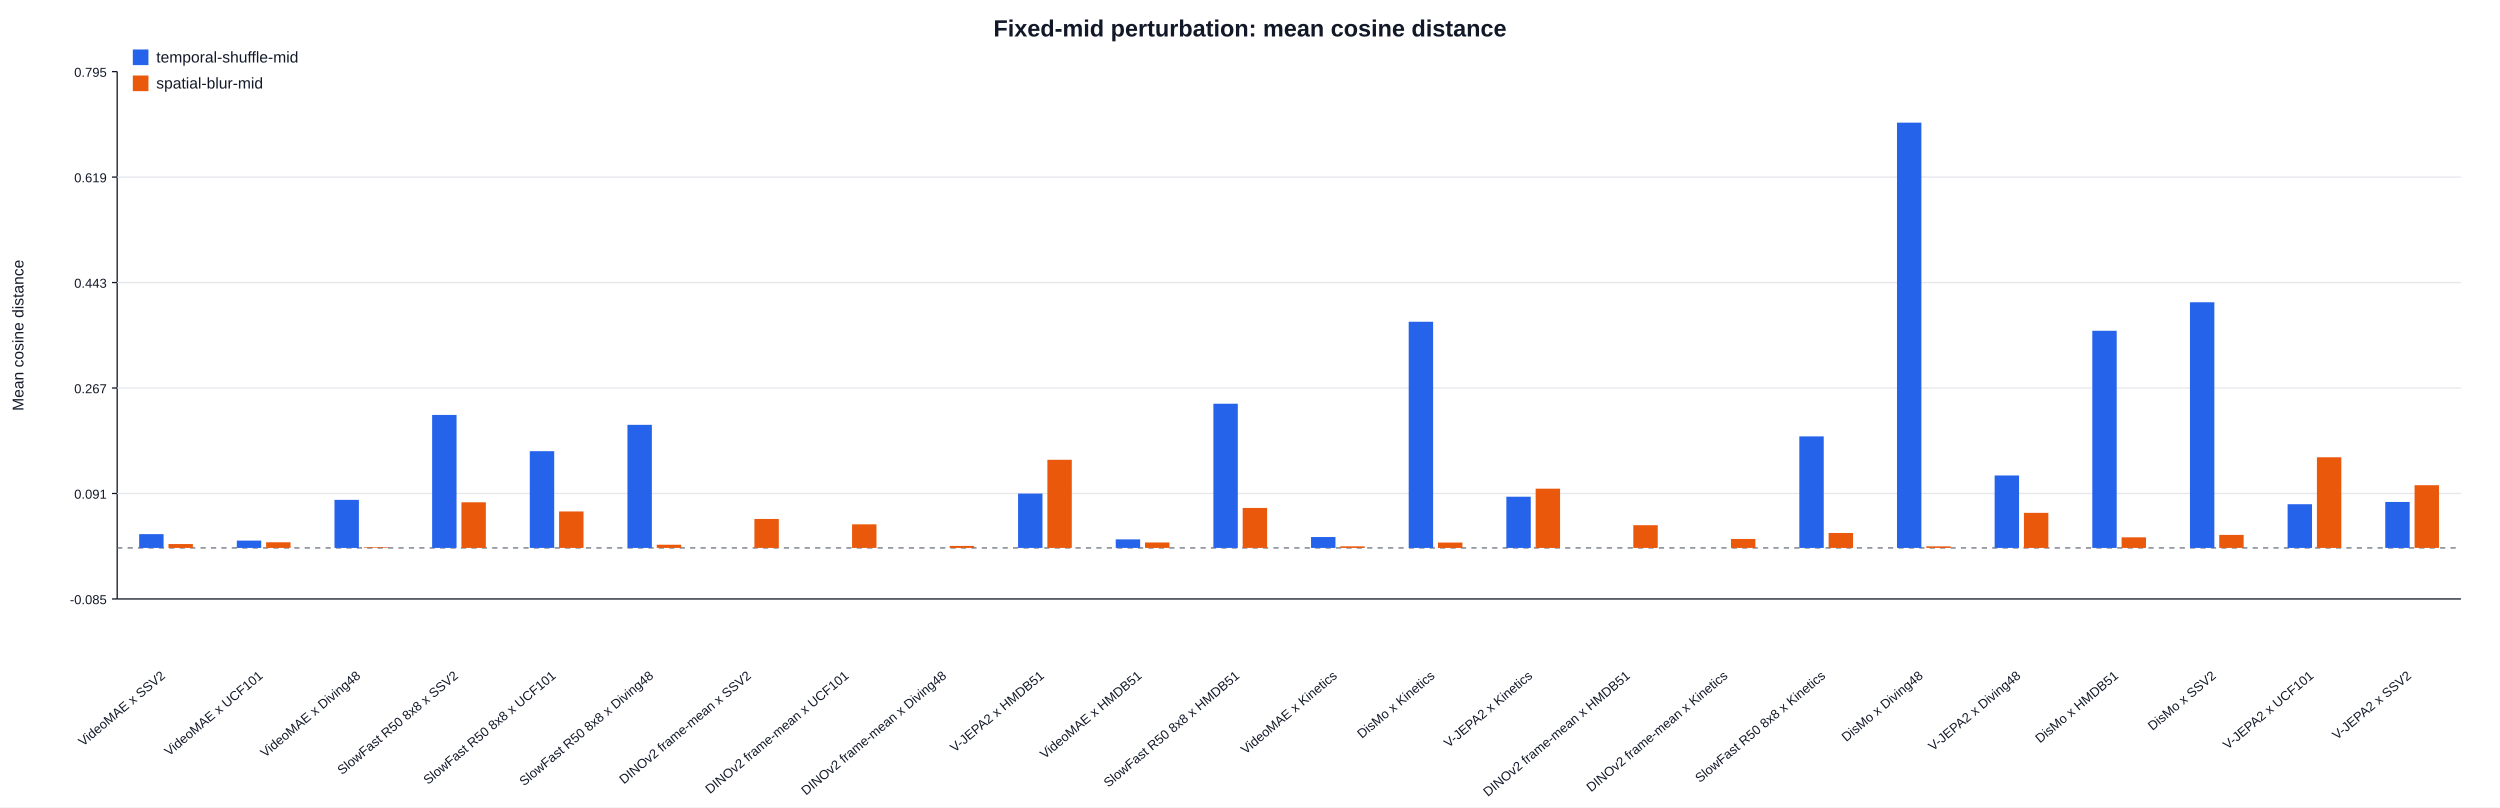
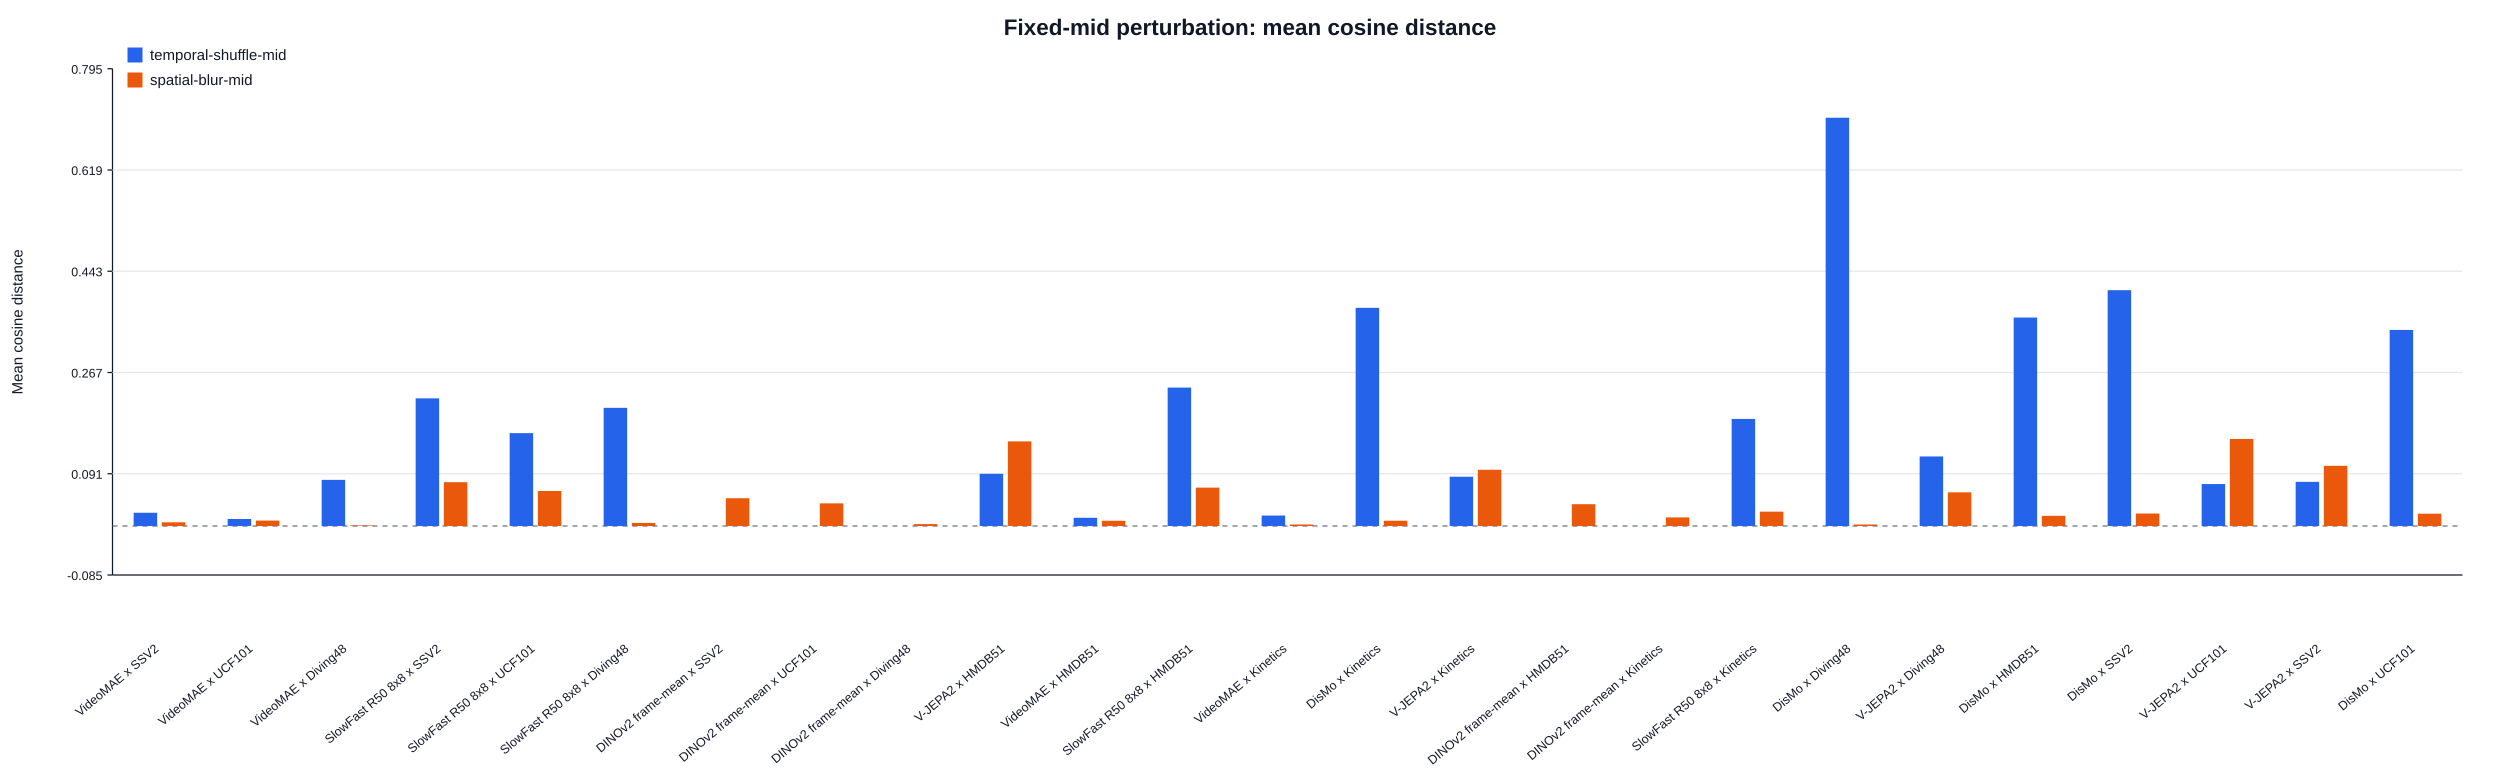
- <svg xmlns="http://www.w3.org/2000/svg" width="1920" height="620" viewBox="0 0 1920 620">
+ <svg xmlns="http://www.w3.org/2000/svg" width="2000" height="620" viewBox="0 0 2000 620">
  <rect width="100%" height="100%" fill="#ffffff" />
  <style>text { font-family: Arial, Helvetica, sans-serif; fill: #111827; }</style>
-   <text x="960.00" y="28.00" font-size="18" font-weight="700" text-anchor="middle">Fixed-mid perturbation: mean cosine distance</text>
+   <text x="1000.00" y="28.00" font-size="18" font-weight="700" text-anchor="middle">Fixed-mid perturbation: mean cosine distance</text>
  <text x="18.00" y="257.50" font-size="12" font-weight="400" text-anchor="middle" transform="rotate(-90 18.00 257.50)">Mean cosine distance</text>
-   <line x1="90" y1="460" x2="1890" y2="460" stroke="#111827" stroke-width="1" />
+   <line x1="90" y1="460" x2="1970" y2="460" stroke="#111827" stroke-width="1" />
  <line x1="90" y1="55" x2="90" y2="460" stroke="#111827" stroke-width="1" />
  <line x1="86" y1="460.00" x2="90" y2="460.00" stroke="#111827" />
  <text x="82.00" y="464.00" font-size="10" font-weight="400" text-anchor="end">-0.085</text>
  <line x1="86" y1="379.00" x2="90" y2="379.00" stroke="#111827" />
  <text x="82.00" y="383.00" font-size="10" font-weight="400" text-anchor="end">0.091</text>
-   <line x1="90" y1="379.00" x2="1890" y2="379.00" stroke="#e5e7eb" stroke-width="1" />
+   <line x1="90" y1="379.00" x2="1970" y2="379.00" stroke="#e5e7eb" stroke-width="1" />
  <line x1="86" y1="298.00" x2="90" y2="298.00" stroke="#111827" />
  <text x="82.00" y="302.00" font-size="10" font-weight="400" text-anchor="end">0.267</text>
-   <line x1="90" y1="298.00" x2="1890" y2="298.00" stroke="#e5e7eb" stroke-width="1" />
+   <line x1="90" y1="298.00" x2="1970" y2="298.00" stroke="#e5e7eb" stroke-width="1" />
  <line x1="86" y1="217.00" x2="90" y2="217.00" stroke="#111827" />
  <text x="82.00" y="221.00" font-size="10" font-weight="400" text-anchor="end">0.443</text>
-   <line x1="90" y1="217.00" x2="1890" y2="217.00" stroke="#e5e7eb" stroke-width="1" />
+   <line x1="90" y1="217.00" x2="1970" y2="217.00" stroke="#e5e7eb" stroke-width="1" />
  <line x1="86" y1="136.00" x2="90" y2="136.00" stroke="#111827" />
  <text x="82.00" y="140.00" font-size="10" font-weight="400" text-anchor="end">0.619</text>
-   <line x1="90" y1="136.00" x2="1890" y2="136.00" stroke="#e5e7eb" stroke-width="1" />
+   <line x1="90" y1="136.00" x2="1970" y2="136.00" stroke="#e5e7eb" stroke-width="1" />
  <line x1="86" y1="55.00" x2="90" y2="55.00" stroke="#111827" />
  <text x="82.00" y="59.00" font-size="10" font-weight="400" text-anchor="end">0.795</text>
-   <line x1="90" y1="420.81" x2="1890" y2="420.81" stroke="#6b7280" stroke-dasharray="4 4" />
-   <rect x="106.88" y="410.21" width="18.75" height="10.60" fill="#2563eb" />
-   <rect x="129.38" y="417.83" width="18.75" height="2.98" fill="#ea580c" />
-   <text x="127.50" y="520.00" font-size="10" font-weight="400" text-anchor="end" transform="rotate(-40 127.50 520.00)">VideoMAE x SSV2</text>
-   <rect x="181.88" y="415.18" width="18.75" height="5.63" fill="#2563eb" />
-   <rect x="204.38" y="416.46" width="18.75" height="4.35" fill="#ea580c" />
-   <text x="202.50" y="520.00" font-size="10" font-weight="400" text-anchor="end" transform="rotate(-40 202.50 520.00)">VideoMAE x UCF101</text>
-   <rect x="256.88" y="383.89" width="18.75" height="36.92" fill="#2563eb" />
-   <rect x="279.38" y="420.32" width="18.75" height="0.49" fill="#ea580c" />
-   <text x="277.50" y="520.00" font-size="10" font-weight="400" text-anchor="end" transform="rotate(-40 277.50 520.00)">VideoMAE x Diving48</text>
-   <rect x="331.88" y="318.67" width="18.75" height="102.13" fill="#2563eb" />
-   <rect x="354.38" y="385.75" width="18.75" height="35.05" fill="#ea580c" />
-   <text x="352.50" y="520.00" font-size="10" font-weight="400" text-anchor="end" transform="rotate(-40 352.50 520.00)">SlowFast R50 8x8 x SSV2</text>
-   <rect x="406.88" y="346.51" width="18.75" height="74.29" fill="#2563eb" />
-   <rect x="429.38" y="392.80" width="18.75" height="28.00" fill="#ea580c" />
-   <text x="427.50" y="520.00" font-size="10" font-weight="400" text-anchor="end" transform="rotate(-40 427.50 520.00)">SlowFast R50 8x8 x UCF101</text>
-   <rect x="481.88" y="326.27" width="18.75" height="94.54" fill="#2563eb" />
-   <rect x="504.38" y="418.35" width="18.75" height="2.46" fill="#ea580c" />
-   <text x="502.50" y="520.00" font-size="10" font-weight="400" text-anchor="end" transform="rotate(-40 502.50 520.00)">SlowFast R50 8x8 x Diving48</text>
-   <rect x="556.88" y="420.81" width="18.75" height="0.00" fill="#2563eb" />
-   <rect x="579.38" y="398.57" width="18.75" height="22.24" fill="#ea580c" />
-   <text x="577.50" y="520.00" font-size="10" font-weight="400" text-anchor="end" transform="rotate(-40 577.50 520.00)">DINOv2 frame-mean x SSV2</text>
-   <rect x="631.88" y="420.81" width="18.75" height="0.00" fill="#2563eb" />
-   <rect x="654.38" y="402.68" width="18.75" height="18.13" fill="#ea580c" />
-   <text x="652.50" y="520.00" font-size="10" font-weight="400" text-anchor="end" transform="rotate(-40 652.50 520.00)">DINOv2 frame-mean x UCF101</text>
-   <rect x="706.88" y="420.81" width="18.75" height="0.00" fill="#2563eb" />
-   <rect x="729.38" y="419.27" width="18.75" height="1.53" fill="#ea580c" />
-   <text x="727.50" y="520.00" font-size="10" font-weight="400" text-anchor="end" transform="rotate(-40 727.50 520.00)">DINOv2 frame-mean x Diving48</text>
-   <rect x="781.88" y="379.07" width="18.75" height="41.74" fill="#2563eb" />
-   <rect x="804.38" y="353.11" width="18.75" height="67.70" fill="#ea580c" />
-   <text x="802.50" y="520.00" font-size="10" font-weight="400" text-anchor="end" transform="rotate(-40 802.50 520.00)">V-JEPA2 x HMDB51</text>
-   <rect x="856.88" y="414.24" width="18.75" height="6.57" fill="#2563eb" />
-   <rect x="879.38" y="416.62" width="18.75" height="4.19" fill="#ea580c" />
-   <text x="877.50" y="520.00" font-size="10" font-weight="400" text-anchor="end" transform="rotate(-40 877.50 520.00)">VideoMAE x HMDB51</text>
-   <rect x="931.88" y="310.06" width="18.75" height="110.74" fill="#2563eb" />
-   <rect x="954.38" y="390.10" width="18.75" height="30.70" fill="#ea580c" />
-   <text x="952.50" y="520.00" font-size="10" font-weight="400" text-anchor="end" transform="rotate(-40 952.50 520.00)">SlowFast R50 8x8 x HMDB51</text>
-   <rect x="1006.88" y="412.44" width="18.75" height="8.37" fill="#2563eb" />
-   <rect x="1029.38" y="419.59" width="18.75" height="1.21" fill="#ea580c" />
-   <text x="1027.50" y="520.00" font-size="10" font-weight="400" text-anchor="end" transform="rotate(-40 1027.50 520.00)">VideoMAE x Kinetics</text>
-   <rect x="1081.88" y="247.11" width="18.75" height="173.70" fill="#2563eb" />
-   <rect x="1104.38" y="416.68" width="18.75" height="4.13" fill="#ea580c" />
-   <text x="1102.50" y="520.00" font-size="10" font-weight="400" text-anchor="end" transform="rotate(-40 1102.50 520.00)">DisMo x Kinetics</text>
-   <rect x="1156.88" y="381.48" width="18.75" height="39.33" fill="#2563eb" />
-   <rect x="1179.38" y="375.30" width="18.75" height="45.51" fill="#ea580c" />
-   <text x="1177.50" y="520.00" font-size="10" font-weight="400" text-anchor="end" transform="rotate(-40 1177.50 520.00)">V-JEPA2 x Kinetics</text>
-   <rect x="1231.88" y="420.81" width="18.75" height="0.00" fill="#2563eb" />
-   <rect x="1254.38" y="403.35" width="18.75" height="17.46" fill="#ea580c" />
-   <text x="1252.50" y="520.00" font-size="10" font-weight="400" text-anchor="end" transform="rotate(-40 1252.50 520.00)">DINOv2 frame-mean x HMDB51</text>
-   <rect x="1306.88" y="420.81" width="18.75" height="0.00" fill="#2563eb" />
-   <rect x="1329.38" y="413.93" width="18.75" height="6.88" fill="#ea580c" />
-   <text x="1327.50" y="520.00" font-size="10" font-weight="400" text-anchor="end" transform="rotate(-40 1327.50 520.00)">DINOv2 frame-mean x Kinetics</text>
-   <rect x="1381.88" y="335.15" width="18.75" height="85.66" fill="#2563eb" />
-   <rect x="1404.38" y="409.32" width="18.75" height="11.49" fill="#ea580c" />
-   <text x="1402.50" y="520.00" font-size="10" font-weight="400" text-anchor="end" transform="rotate(-40 1402.50 520.00)">SlowFast R50 8x8 x Kinetics</text>
-   <rect x="1456.88" y="94.19" width="18.75" height="326.61" fill="#2563eb" />
-   <rect x="1479.38" y="419.61" width="18.75" height="1.19" fill="#ea580c" />
-   <text x="1477.50" y="520.00" font-size="10" font-weight="400" text-anchor="end" transform="rotate(-40 1477.50 520.00)">DisMo x Diving48</text>
-   <rect x="1531.88" y="365.16" width="18.75" height="55.64" fill="#2563eb" />
-   <rect x="1554.38" y="393.87" width="18.75" height="26.94" fill="#ea580c" />
-   <text x="1552.50" y="520.00" font-size="10" font-weight="400" text-anchor="end" transform="rotate(-40 1552.50 520.00)">V-JEPA2 x Diving48</text>
-   <rect x="1606.88" y="254.03" width="18.75" height="166.78" fill="#2563eb" />
-   <rect x="1629.38" y="412.67" width="18.75" height="8.14" fill="#ea580c" />
-   <text x="1627.50" y="520.00" font-size="10" font-weight="400" text-anchor="end" transform="rotate(-40 1627.50 520.00)">DisMo x HMDB51</text>
-   <rect x="1681.88" y="232.14" width="18.75" height="188.67" fill="#2563eb" />
-   <rect x="1704.38" y="410.82" width="18.75" height="9.98" fill="#ea580c" />
-   <text x="1702.50" y="520.00" font-size="10" font-weight="400" text-anchor="end" transform="rotate(-40 1702.50 520.00)">DisMo x SSV2</text>
-   <rect x="1756.88" y="387.25" width="18.75" height="33.56" fill="#2563eb" />
-   <rect x="1779.38" y="351.19" width="18.75" height="69.62" fill="#ea580c" />
-   <text x="1777.50" y="520.00" font-size="10" font-weight="400" text-anchor="end" transform="rotate(-40 1777.50 520.00)">V-JEPA2 x UCF101</text>
-   <rect x="1831.88" y="385.49" width="18.75" height="35.31" fill="#2563eb" />
-   <rect x="1854.38" y="372.64" width="18.75" height="48.16" fill="#ea580c" />
-   <text x="1852.50" y="520.00" font-size="10" font-weight="400" text-anchor="end" transform="rotate(-40 1852.50 520.00)">V-JEPA2 x SSV2</text>
+   <line x1="90" y1="420.81" x2="1970" y2="420.81" stroke="#6b7280" stroke-dasharray="4 4" />
+   <rect x="106.92" y="410.21" width="18.80" height="10.60" fill="#2563eb" />
+   <rect x="129.48" y="417.83" width="18.80" height="2.98" fill="#ea580c" />
+   <text x="127.60" y="520.00" font-size="10" font-weight="400" text-anchor="end" transform="rotate(-40 127.60 520.00)">VideoMAE x SSV2</text>
+   <rect x="182.12" y="415.18" width="18.80" height="5.63" fill="#2563eb" />
+   <rect x="204.68" y="416.46" width="18.80" height="4.35" fill="#ea580c" />
+   <text x="202.80" y="520.00" font-size="10" font-weight="400" text-anchor="end" transform="rotate(-40 202.80 520.00)">VideoMAE x UCF101</text>
+   <rect x="257.32" y="383.89" width="18.80" height="36.92" fill="#2563eb" />
+   <rect x="279.88" y="420.32" width="18.80" height="0.49" fill="#ea580c" />
+   <text x="278.00" y="520.00" font-size="10" font-weight="400" text-anchor="end" transform="rotate(-40 278.00 520.00)">VideoMAE x Diving48</text>
+   <rect x="332.52" y="318.67" width="18.80" height="102.13" fill="#2563eb" />
+   <rect x="355.08" y="385.75" width="18.80" height="35.05" fill="#ea580c" />
+   <text x="353.20" y="520.00" font-size="10" font-weight="400" text-anchor="end" transform="rotate(-40 353.20 520.00)">SlowFast R50 8x8 x SSV2</text>
+   <rect x="407.72" y="346.51" width="18.80" height="74.29" fill="#2563eb" />
+   <rect x="430.28" y="392.80" width="18.80" height="28.00" fill="#ea580c" />
+   <text x="428.40" y="520.00" font-size="10" font-weight="400" text-anchor="end" transform="rotate(-40 428.40 520.00)">SlowFast R50 8x8 x UCF101</text>
+   <rect x="482.92" y="326.27" width="18.80" height="94.54" fill="#2563eb" />
+   <rect x="505.48" y="418.35" width="18.80" height="2.46" fill="#ea580c" />
+   <text x="503.60" y="520.00" font-size="10" font-weight="400" text-anchor="end" transform="rotate(-40 503.60 520.00)">SlowFast R50 8x8 x Diving48</text>
+   <rect x="558.12" y="420.81" width="18.80" height="0.00" fill="#2563eb" />
+   <rect x="580.68" y="398.57" width="18.80" height="22.24" fill="#ea580c" />
+   <text x="578.80" y="520.00" font-size="10" font-weight="400" text-anchor="end" transform="rotate(-40 578.80 520.00)">DINOv2 frame-mean x SSV2</text>
+   <rect x="633.32" y="420.81" width="18.80" height="0.00" fill="#2563eb" />
+   <rect x="655.88" y="402.68" width="18.80" height="18.13" fill="#ea580c" />
+   <text x="654.00" y="520.00" font-size="10" font-weight="400" text-anchor="end" transform="rotate(-40 654.00 520.00)">DINOv2 frame-mean x UCF101</text>
+   <rect x="708.52" y="420.81" width="18.80" height="0.00" fill="#2563eb" />
+   <rect x="731.08" y="419.27" width="18.80" height="1.53" fill="#ea580c" />
+   <text x="729.20" y="520.00" font-size="10" font-weight="400" text-anchor="end" transform="rotate(-40 729.20 520.00)">DINOv2 frame-mean x Diving48</text>
+   <rect x="783.72" y="379.07" width="18.80" height="41.74" fill="#2563eb" />
+   <rect x="806.28" y="353.11" width="18.80" height="67.70" fill="#ea580c" />
+   <text x="804.40" y="520.00" font-size="10" font-weight="400" text-anchor="end" transform="rotate(-40 804.40 520.00)">V-JEPA2 x HMDB51</text>
+   <rect x="858.92" y="414.24" width="18.80" height="6.57" fill="#2563eb" />
+   <rect x="881.48" y="416.62" width="18.80" height="4.19" fill="#ea580c" />
+   <text x="879.60" y="520.00" font-size="10" font-weight="400" text-anchor="end" transform="rotate(-40 879.60 520.00)">VideoMAE x HMDB51</text>
+   <rect x="934.12" y="310.06" width="18.80" height="110.74" fill="#2563eb" />
+   <rect x="956.68" y="390.10" width="18.80" height="30.70" fill="#ea580c" />
+   <text x="954.80" y="520.00" font-size="10" font-weight="400" text-anchor="end" transform="rotate(-40 954.80 520.00)">SlowFast R50 8x8 x HMDB51</text>
+   <rect x="1009.32" y="412.44" width="18.80" height="8.37" fill="#2563eb" />
+   <rect x="1031.88" y="419.59" width="18.80" height="1.21" fill="#ea580c" />
+   <text x="1030.00" y="520.00" font-size="10" font-weight="400" text-anchor="end" transform="rotate(-40 1030.00 520.00)">VideoMAE x Kinetics</text>
+   <rect x="1084.52" y="246.27" width="18.80" height="174.54" fill="#2563eb" />
+   <rect x="1107.08" y="416.58" width="18.80" height="4.22" fill="#ea580c" />
+   <text x="1105.20" y="520.00" font-size="10" font-weight="400" text-anchor="end" transform="rotate(-40 1105.20 520.00)">DisMo x Kinetics</text>
+   <rect x="1159.72" y="381.39" width="18.80" height="39.41" fill="#2563eb" />
+   <rect x="1182.28" y="375.83" width="18.80" height="44.98" fill="#ea580c" />
+   <text x="1180.40" y="520.00" font-size="10" font-weight="400" text-anchor="end" transform="rotate(-40 1180.40 520.00)">V-JEPA2 x Kinetics</text>
+   <rect x="1234.92" y="420.81" width="18.80" height="0.00" fill="#2563eb" />
+   <rect x="1257.48" y="403.35" width="18.80" height="17.46" fill="#ea580c" />
+   <text x="1255.60" y="520.00" font-size="10" font-weight="400" text-anchor="end" transform="rotate(-40 1255.60 520.00)">DINOv2 frame-mean x HMDB51</text>
+   <rect x="1310.12" y="420.81" width="18.80" height="0.00" fill="#2563eb" />
+   <rect x="1332.68" y="413.93" width="18.80" height="6.88" fill="#ea580c" />
+   <text x="1330.80" y="520.00" font-size="10" font-weight="400" text-anchor="end" transform="rotate(-40 1330.80 520.00)">DINOv2 frame-mean x Kinetics</text>
+   <rect x="1385.32" y="335.15" width="18.80" height="85.66" fill="#2563eb" />
+   <rect x="1407.88" y="409.32" width="18.80" height="11.49" fill="#ea580c" />
+   <text x="1406.00" y="520.00" font-size="10" font-weight="400" text-anchor="end" transform="rotate(-40 1406.00 520.00)">SlowFast R50 8x8 x Kinetics</text>
+   <rect x="1460.52" y="94.19" width="18.80" height="326.61" fill="#2563eb" />
+   <rect x="1483.08" y="419.61" width="18.80" height="1.19" fill="#ea580c" />
+   <text x="1481.20" y="520.00" font-size="10" font-weight="400" text-anchor="end" transform="rotate(-40 1481.20 520.00)">DisMo x Diving48</text>
+   <rect x="1535.72" y="365.16" width="18.80" height="55.64" fill="#2563eb" />
+   <rect x="1558.28" y="393.87" width="18.80" height="26.94" fill="#ea580c" />
+   <text x="1556.40" y="520.00" font-size="10" font-weight="400" text-anchor="end" transform="rotate(-40 1556.40 520.00)">V-JEPA2 x Diving48</text>
+   <rect x="1610.92" y="254.03" width="18.80" height="166.78" fill="#2563eb" />
+   <rect x="1633.48" y="412.67" width="18.80" height="8.14" fill="#ea580c" />
+   <text x="1631.60" y="520.00" font-size="10" font-weight="400" text-anchor="end" transform="rotate(-40 1631.60 520.00)">DisMo x HMDB51</text>
+   <rect x="1686.12" y="232.14" width="18.80" height="188.67" fill="#2563eb" />
+   <rect x="1708.68" y="410.82" width="18.80" height="9.98" fill="#ea580c" />
+   <text x="1706.80" y="520.00" font-size="10" font-weight="400" text-anchor="end" transform="rotate(-40 1706.80 520.00)">DisMo x SSV2</text>
+   <rect x="1761.32" y="387.25" width="18.80" height="33.56" fill="#2563eb" />
+   <rect x="1783.88" y="351.19" width="18.80" height="69.62" fill="#ea580c" />
+   <text x="1782.00" y="520.00" font-size="10" font-weight="400" text-anchor="end" transform="rotate(-40 1782.00 520.00)">V-JEPA2 x UCF101</text>
+   <rect x="1836.52" y="385.49" width="18.80" height="35.31" fill="#2563eb" />
+   <rect x="1859.08" y="372.64" width="18.80" height="48.16" fill="#ea580c" />
+   <text x="1857.20" y="520.00" font-size="10" font-weight="400" text-anchor="end" transform="rotate(-40 1857.20 520.00)">V-JEPA2 x SSV2</text>
+   <rect x="1911.72" y="263.97" width="18.80" height="156.84" fill="#2563eb" />
+   <rect x="1934.28" y="410.95" width="18.80" height="9.86" fill="#ea580c" />
+   <text x="1932.40" y="520.00" font-size="10" font-weight="400" text-anchor="end" transform="rotate(-40 1932.40 520.00)">DisMo x UCF101</text>
  <rect x="102" y="38" width="12" height="12" fill="#2563eb" />
  <text x="120.00" y="48.00" font-size="12" font-weight="400" text-anchor="start">temporal-shuffle-mid</text>
  <rect x="102" y="58" width="12" height="12" fill="#ea580c" />
  <text x="120.00" y="68.00" font-size="12" font-weight="400" text-anchor="start">spatial-blur-mid</text>
</svg>
